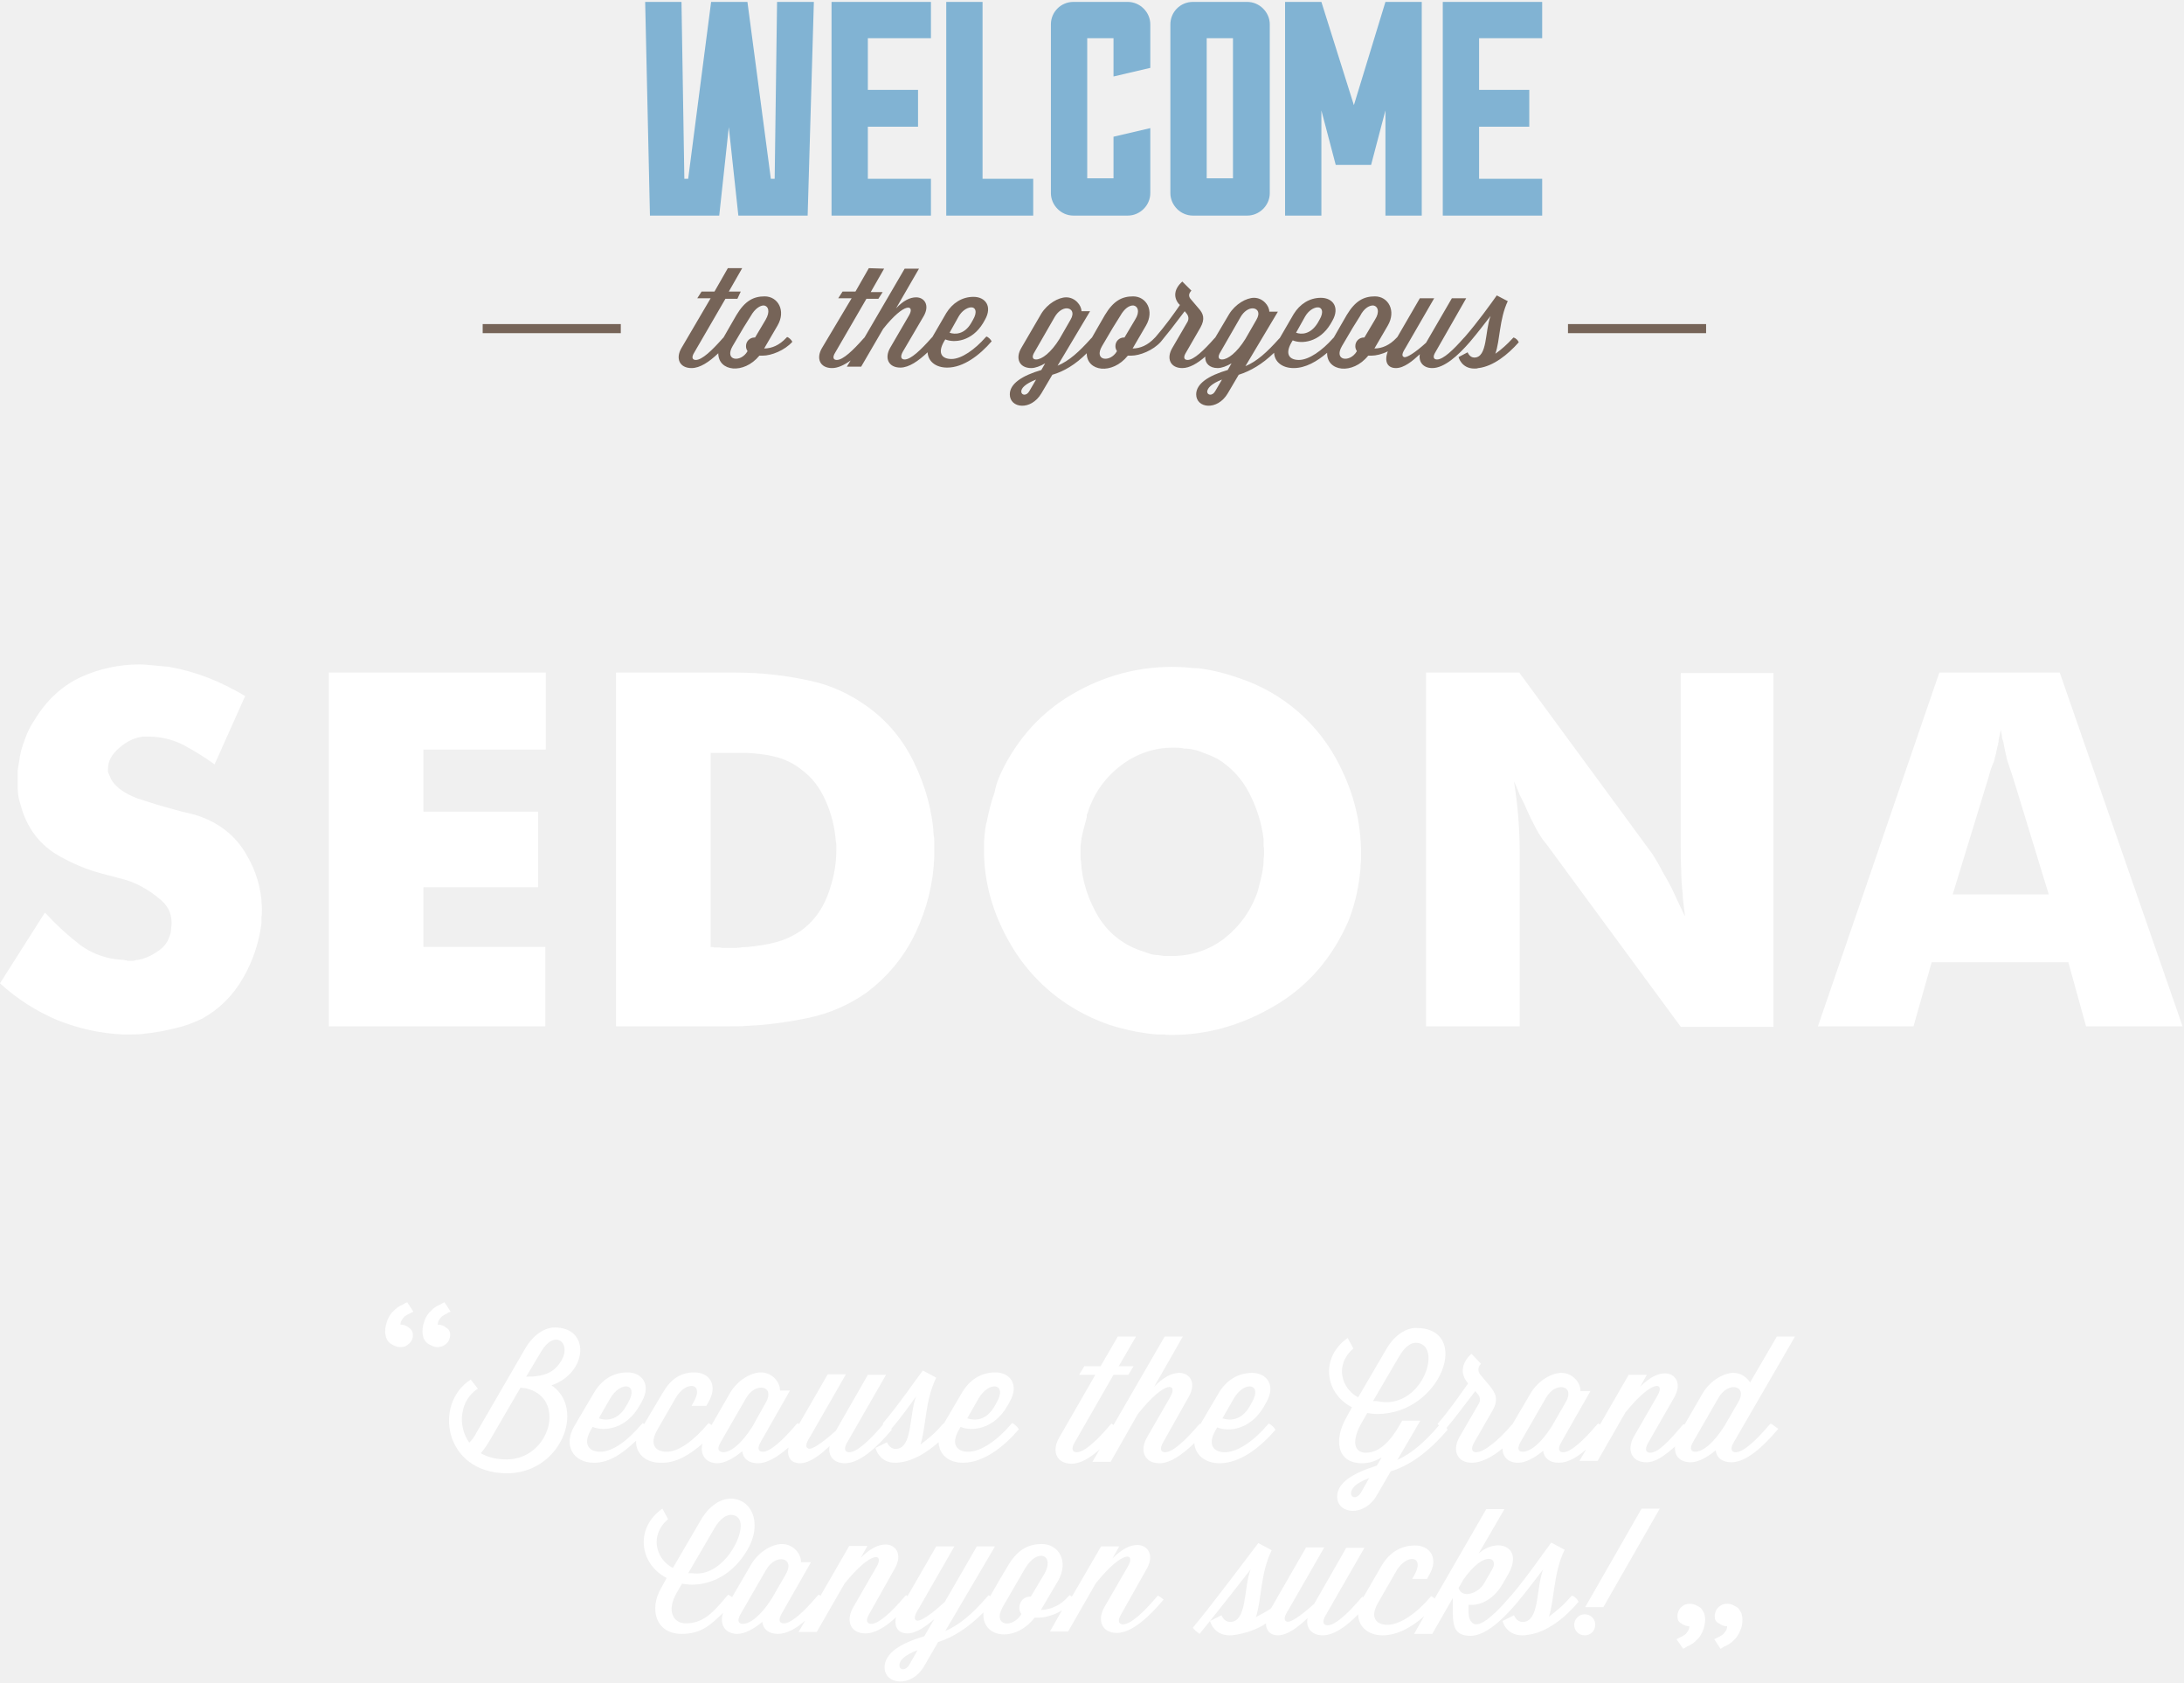
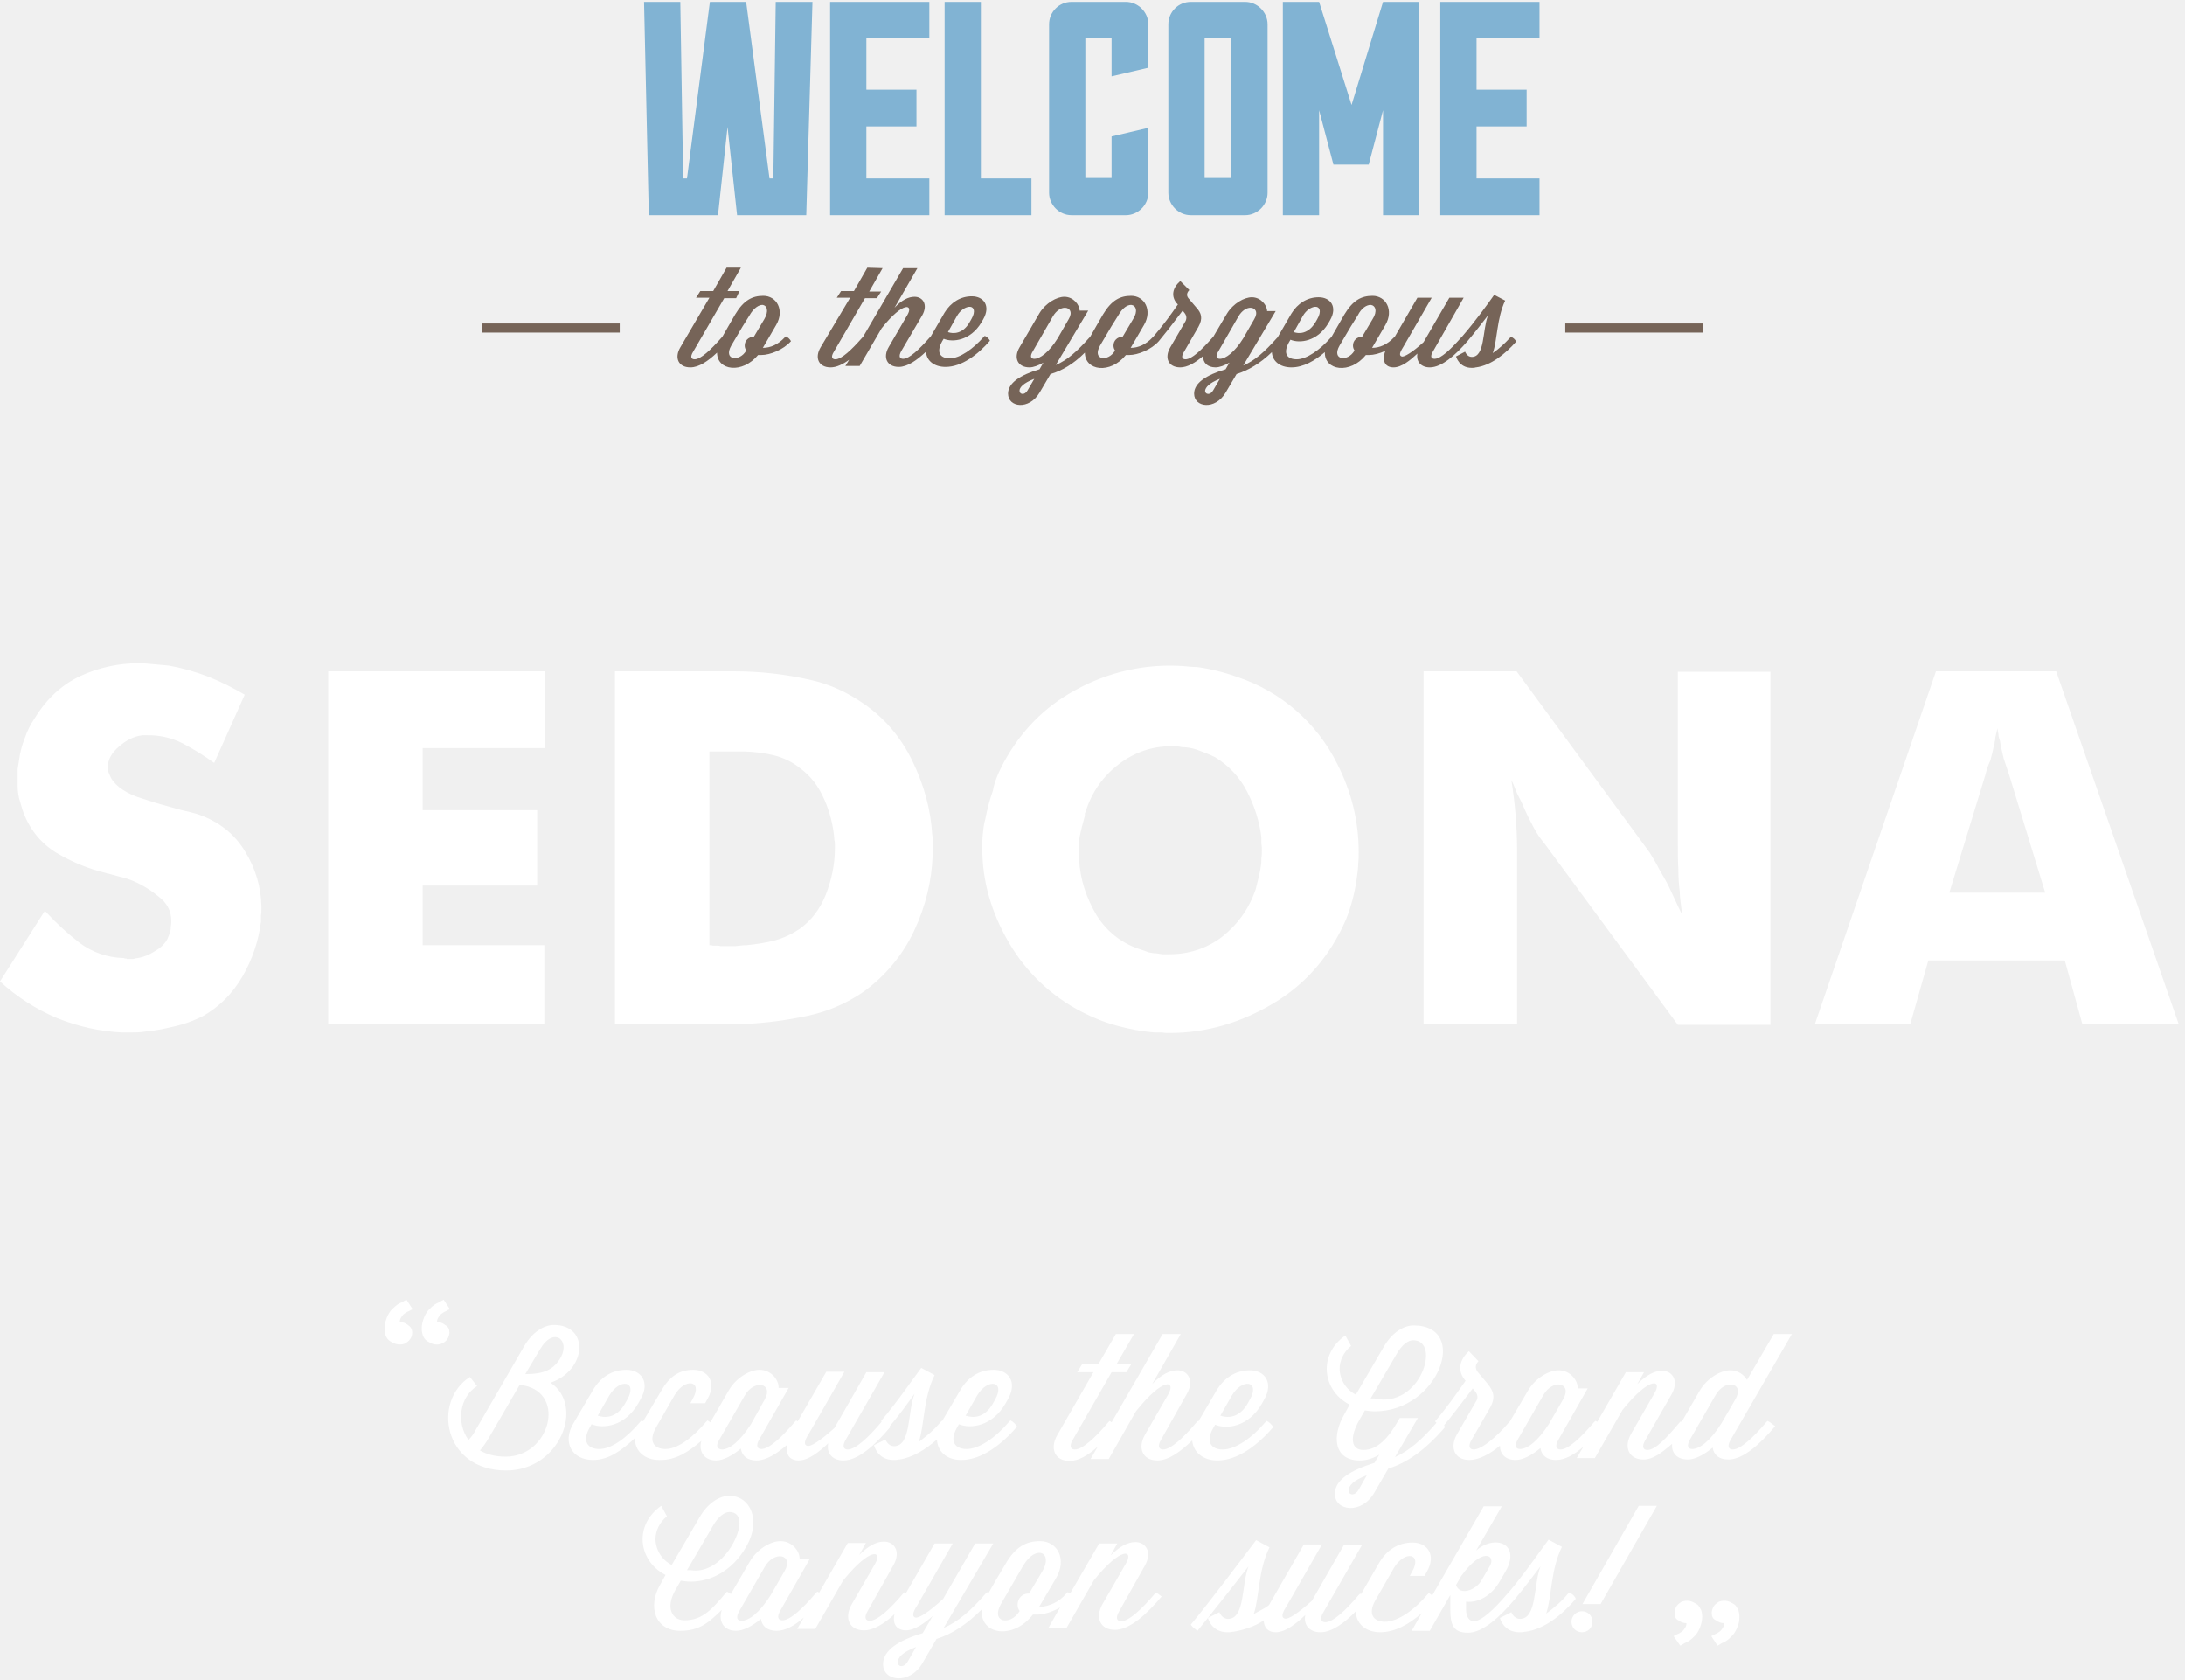
- <svg xmlns="http://www.w3.org/2000/svg" width="457" height="352" fill="none">
+ <svg xmlns="http://www.w3.org/2000/svg" width="458" height="352" fill="none" viewBox="0 0 458 352">
  <path fill="#766458" d="m152.3 56.1-2.8 4.9h-2.7l-.9 1.4h2.8l-6.1 10.4c-1.3 2.2-.4 4.2 2.1 4.2 1.8 0 3.7-1.3 5.6-3.1 0 3.8 5.3 4.5 8.6.5h.7c1.8 0 4.6-1.1 6.2-2.9-.2-.4-.7-.9-1.1-1l-.2.2c-1.4 1.5-3 2.2-4.6 2.2l2.8-4.8c1.8-3.1.1-6.1-2.7-6.1-2.3 0-4.1.9-5.9 3.9l-1.5 2.6-1.2 2.1-.2.2c-2.2 2.5-4.3 4.5-5.6 4.5-.7 0-1-.5-.3-1.6l6.5-11.2h2.5l.7-1.5h-2.5l2.8-4.9h-3Zm7.5 7.8c1 .1 1.4 1.3.4 3l-2.2 3.7h-.1c-1 0-1.8.8-1.8 1.8 0 .4.1.7.3 1v.1c-1.4 2.4-4.9 2-3.1-1.1l2.3-3.9 1.5-2.4c.9-1.6 2-2.2 2.7-2.2Zm22-7.8L179 61h-2.7l-.9 1.4h2.8L172 72.8c-1.3 2.2-.4 4.2 2.1 4.2 1.2 0 2.5-.6 3.9-1.6l-.8 1.3h3l4.6-7.9c4.6-5.8 6.7-5 5.4-2.8l-3.9 6.7c-1.3 2.2-.4 4.2 2.1 4.2 1.8 0 3.8-1.4 5.7-3.2.1 1.9 1.7 3.2 4.1 3.2 3.4 0 6.8-2.6 9.3-5.5-.2-.4-.7-.9-1.1-1l-.2.2c-2.2 2.5-5 4.5-7.1 4.5-1.9 0-3-1.1-1.6-3.6l.3-.5c1.9.8 5.6.4 7.9-3.4l.4-.7c1.6-2.8.1-4.8-2.4-4.8-2.4 0-4.4 1.3-5.7 3.4l-2.9 5-.2.2c-2.2 2.5-4.3 4.5-5.6 4.5-.7 0-1-.5-.4-1.6l4.4-7.5c1.3-2.3.1-3.9-1.6-3.9-1.3 0-2.7.7-4.2 2.3l4.8-8.3h-3l-8.4 14.4-.2.2c-2.2 2.5-4.3 4.5-5.6 4.5-.7 0-1-.5-.3-1.6l6.5-11.2h2.5l.9-1.4h-2.5l2.8-4.9-3.2-.1Zm21.3 8.2c1-.1 1.5.9.5 2.6l-.4.7c-1.4 2.4-3.4 2.4-4.5 2l1.9-3.4c.7-1.2 1.7-1.8 2.5-1.9Zm44.3-5.4c-1.7 1.5-1.9 3.2-.8 4.6l.3.3c-1.3 1.9-3.1 4.4-5.1 6.7l-.2.2c-1.4 1.5-3 2.2-4.6 2.2l2.8-4.8c1.8-3.1.1-6.1-2.7-6.1-2.3 0-4.1.9-5.9 3.9l-1.5 2.6-1.2 2.1-.2.2c-2.5 2.8-4.6 4.7-7 5.7l6.8-11.4h-1.8c0-1.2-1.3-2.9-3.2-2.9-1.6 0-3.9 1.3-5.2 3.4l-4.2 7.2c-1.3 2.2-.4 4.2 2.1 4.2.8 0 1.9-.4 2.9-1l-.8 1.4c-4.1 1.2-6.6 2.9-6.6 5.1 0 2.9 4.4 3.5 6.6-.2l2.3-3.9c2.4-.7 4.8-2.1 7.2-4.5 0 3.8 5.3 4.6 8.6.5h.7c1.8 0 4.6-1.1 6.2-2.9 1.4-1.7 2.6-3.2 5-6.4l.4.5c.4.5.5 1.1.2 1.7l-3.2 5.5c-1.3 2.2-.4 4.2 2.1 4.2 1.5 0 3.2-1 4.8-2.4-.1 1.4.9 2.4 2.6 2.4.8 0 1.9-.4 2.9-1l-.8 1.4c-4.1 1.2-6.6 2.9-6.6 5.1 0 2.9 4.4 3.5 6.6-.2l2.3-3.9c2.5-.8 4.9-2.2 7.4-4.6.1 1.9 1.7 3.2 4.1 3.2 2.5 0 4.9-1.4 7-3.2-.1 3.9 5.3 4.7 8.6.6h.7c.9 0 2.2-.3 3.4-.9-.8 2.1-.1 3.5 1.7 3.5 1.7 0 3.5-1.5 5-2.9-.3 1.6.7 2.9 2.6 2.9 2.5 0 5.4-2.6 7.9-5.5 1.7-2 3.2-4 4.3-5.4-1.2 3.1-.6 8.7-3.4 8.7-1 0-1.4-1.1-1.4-1.1l-1.9 1s.6 2.4 3.3 2.4c.3 0 .6 0 .8-.1h.1c3.1-.4 6.1-2.8 8.4-5.4-.2-.5-.7-.9-1.1-1l-.2.2c-1.1 1.2-2.3 2.3-3.6 3.2 1-2.8.8-7.2 2.6-11l-2.3-1.2c-1.2 1.7-4 5.6-6.7 8.7l-.2.2c-2.2 2.5-4.3 4.5-5.6 4.5-.7 0-1-.5-.3-1.6l6.4-11.2h-3l-5.4 9.3c-2.3 2.1-4.1 3.2-4.6 3-.8-.3 0-1.4.4-2.1l5.9-10.2h-3l-4.7 8.1-.2.2c-1.4 1.5-3 2.2-4.6 2.2l2.8-4.8c1.8-3.1.1-6.1-2.7-6.1-2.3 0-4.1.9-5.9 3.9l-1.5 2.6-1.2 2.1-.2.2c-2.2 2.5-5 4.5-7.1 4.5-1.9 0-3-1.1-1.6-3.6l.3-.5c1.9.8 5.6.4 7.9-3.4l.4-.7c1.6-2.8.1-4.8-2.4-4.8-2.4 0-4.4 1.3-5.7 3.4l-2.9 5-.2.2c-2.5 2.8-4.6 4.7-7 5.7l6.8-11.4h-1.8c0-1.2-1.3-2.9-3.2-2.9-1.6 0-3.9 1.3-5.2 3.4l-2.9 4.9-.2.2c-2.2 2.5-4.3 4.5-5.6 4.5-.7 0-1-.5-.3-1.6l3-5.2c1-1.8.6-2.9-.4-4l-1.7-2c-.4-.5-.4-1.1.2-1.7l-1.9-1.9Zm-10.3 5c1 .1 1.5 1.3.4 3l-2.2 3.7h-.1c-1 0-1.8.8-1.8 1.8 0 .4.1.7.3 1v.1c-1.4 2.4-4.9 2-3.1-1.1l2.3-3.9 1.5-2.4c.9-1.6 1.9-2.2 2.7-2.2Zm50.2 0c1 .1 1.5 1.3.4 3l-2.2 3.7h-.1c-1 0-1.8.8-1.8 1.8 0 .4.1.7.3 1v.1c-1.4 2.4-4.9 2-3.1-1.1l2.3-3.9 1.5-2.4c.8-1.6 1.9-2.2 2.7-2.2Zm-11.7.4c1-.1 1.5.9.5 2.6l-.4.7c-1.5 2.4-3.4 2.4-4.5 2l1.9-3.4c.7-1.2 1.7-1.8 2.5-1.9Zm-52.4.2c1 0 1.7.9.8 2.4l-2.3 4c-1.8 2.9-3.7 4.3-4.9 4.3-.7 0-1-.5-.3-1.6l4.2-7.3c.7-1.2 1.7-1.8 2.5-1.8Zm38.9 0c1 0 1.7.9.8 2.4l-2.3 4c-1.8 2.9-3.7 4.3-4.9 4.3-.7 0-1-.5-.3-1.6l4.2-7.3c.7-1.2 1.7-1.8 2.5-1.8Zm-45.3 14.9-1.4 2.4c-.6 1.1-1.7.9-1.7.1 0-.7.8-1.6 3.1-2.5Zm38.9 0-1.4 2.4c-.6 1.1-1.7.9-1.7.1.1-.7.8-1.6 3.1-2.5ZM101 67.8h28.9v1.9H101v-1.9Zm227.1 0H357v1.9h-28.9v-1.9Z" />
  <path fill="#81B3D3" d="M322.7 37.4v7.7h-20.8V.4h20.8V8h-13.2v10.8H320v7.7h-10.5v10.9h13.2ZM289.9.4h7.6v44.7h-7.6v-22l-3 11.4h-7.4l-3-11.4v22h-7.6V.4h7.6l6.8 21.6L289.9.4ZM258 8h-5.5v29.3h5.5V8Zm3-7.6c2.5 0 4.7 2.1 4.7 4.7v35.3c0 2.6-2.2 4.7-4.7 4.7h-11.4c-2.6 0-4.7-2.2-4.7-4.7V5.1c0-2.6 2.1-4.7 4.7-4.7H261Zm-28 28.2 7.7-1.8v13.6c0 2.6-2.2 4.7-4.7 4.7h-11.4c-2.6 0-4.7-2.2-4.7-4.7V5.1c0-2.6 2.1-4.7 4.7-4.7H236c2.5 0 4.7 2.1 4.7 4.7v9.1L233 16V8h-5.5v29.3h5.5v-8.7Zm-16.8 8.8v7.7H198V.4h7.6v37h10.6Zm-21.4 0v7.7H174V.4h20.8V8h-13.2v10.8h10.5v7.7h-10.5v10.9h13.2ZM162.6.4h7.7L169 45.1h-14.5l-2-18.5-2 18.5H136L135 .4h7.6l.6 37h.8l4.8-37h7.6l4.9 37h.8l.5-37Z" />
  <path fill="#fff" d="m380.4 214.7 25.4-74H431l25.7 74h-20.2l-3.7-13.4h-28.6l-3.8 13.4h-20Zm35.7-52.1-7.5 24.5h20.1l-7.5-24.5-1.2-3.6c-.3-1.3-.6-2.5-.8-3.8-.2-.5-.3-.9-.3-1.3-.1-.5-.2-.9-.2-1.3-.1.4-.2.8-.3 1.3-.1.4-.2.8-.2 1.3-.1.2-.1.3-.1.5 0 .1 0 .2-.1.3-.2 1.1-.5 2.3-.8 3.4-.5 1-.8 2.1-1.1 3.2Zm-117.7 52.1v-74h19.5l27.9 38c.7 1.1 1.4 2.3 2 3.5.7 1.2 1.4 2.4 2 3.6l1.4 3c.5 1 .9 2 1.4 2.9l-.3-2.4c-.1-.8-.2-1.6-.2-2.4-.2-1.6-.3-3.2-.3-4.8-.1-1.7-.1-3.3-.1-5v-36.3h19.4v74h-19.4l-28.1-38.2c-.8-.9-1.5-2-2.2-3.3-.7-1.3-1.4-2.7-2-4.1-.4-1-.9-1.9-1.4-2.9-.4-.9-.7-1.9-1.2-2.8a93.41 93.41 0 0 1 1.2 14.7v36.5h-19.6Zm-88-54.9c3.6-6.6 8.5-11.6 14.9-15.1a40.8 40.8 0 0 1 22.7-5.1c1 .1 2 .2 2.9.2 2.9.4 5.7 1.1 8.5 2.1a36.1 36.1 0 0 1 20.9 18.2c3 5.9 4.5 12 4.5 18.5 0 .8 0 1.6-.1 2.4 0 .8-.1 1.5-.2 2.3-.2 1.7-.5 3.3-.9 4.9-.4 1.6-.9 3.1-1.5 4.6-3.3 7.5-8.3 13.4-15.2 17.5-6.9 4.1-14.1 6.2-21.7 6.2-.5 0-1.1 0-1.6-.1h-1.5c-2.7-.2-5.3-.7-7.9-1.4-2.6-.7-5.1-1.7-7.4-2.9a37.5 37.5 0 0 1-15.3-14.5c-3.7-6.3-5.6-12.9-5.6-19.7 0-1 0-2 .1-3s.2-2.1.5-3.1c.4-2 .9-4.1 1.6-6 .4-2.2 1.3-4.1 2.3-6Zm52.8 26.6.6-2.4c.2-.9.4-1.7.5-2.6.1-.5.1-1.1.1-1.6.1-.5.1-1 .1-1.5s0-.9-.1-1.4v-1.4c-.4-3.3-1.4-6.5-3-9.6-1.6-3.1-3.9-5.5-6.7-7.2-.8-.4-1.5-.7-2.3-1-.8-.3-1.5-.6-2.3-.8-.8-.2-1.5-.3-2.3-.3-.8-.2-1.5-.2-2.3-.2-3.9 0-7.6 1.2-10.9 3.7-3.3 2.5-5.7 5.8-7 9.9l-.2.5v.5l-.6 2.2c-.2.7-.3 1.4-.5 2.2l-.2 1.6v2.4c0 .2 0 .5.1.8.2 4.1 1.5 8 3.7 11.7 2.3 3.6 5.5 6 9.5 7.2l1.4.5c.5.1 1 .2 1.5.2l1.4.2h1.4c4.1 0 7.8-1.2 11-3.6 3.3-2.6 5.7-5.9 7.1-10Zm-82.1 21.4a32.6 32.6 0 0 1-11.8 5.1c-4.2.9-8.6 1.5-12.9 1.7-1.2.1-2.5.1-3.7.1h-23.8v-74H154a71.43 71.43 0 0 1 15.9 1.8c4.1.9 7.9 2.7 11.3 5.1 4.3 3 7.7 7 10.1 12 2.4 5 3.8 10.1 4.1 15.3.1.5.1.9.1 1.4v2.9c-.2 5.5-1.5 10.8-3.9 15.9s-6 9.4-10.5 12.7Zm-32.4-9.7c.2 0 .5 0 .7.1h.8c.3 0 .6 0 .8.1h3.1c.9-.1 1.7-.2 2.4-.2 2-.2 4-.5 5.9-1 1.9-.5 3.7-1.4 5.2-2.4 2.5-1.8 4.3-4.2 5.5-7.2 1.2-3.1 1.9-6.3 1.9-9.6v-.9c0-.3 0-.6-.1-.9-.2-2.9-.9-5.8-2.1-8.5-1.2-2.8-2.9-5-5.1-6.6-1.6-1.3-3.5-2.2-5.5-2.7s-4-.7-6-.8h-7.5v40.6Zm-79.9 16.6v-74h45.4v16.1H88.6v13h24v15.8h-24v12.5h25.5v16.6H68.8ZM9.4 190.9c.1.1.1.2.1.2.1 0 .2 0 .2.1 2.1 2.3 4.5 4.5 7.1 6.5 2.6 1.9 5.7 3 9.1 3.1.1 0 .2 0 .2.1h.3c.1 0 .2 0 .2.1h1.3c.4-.1.7-.2 1-.2 1.2-.2 2.4-.7 3.5-1.4 1.2-.7 2.1-1.5 2.7-2.6l.2-.5.2-.5c.2-.5.3-1 .3-1.5.1-.5.1-.9.1-1.3 0-2.1-.9-3.8-2.8-5.2-1.7-1.4-3.7-2.6-5.8-3.4-.8-.3-1.6-.5-2.4-.7l-2.2-.6h-.2c-.1-.1-.2-.1-.2-.1-3.8-.9-7.4-2.4-10.7-4.4-3.3-2.1-5.6-5.1-6.9-8.9-.2-.8-.5-1.6-.7-2.4-.2-.9-.3-1.8-.3-2.7v-3.4c.1-.6.2-1.2.3-1.9.2-1.6.6-3.1 1.2-4.6.5-1.5 1.2-2.9 2.1-4.2 2.5-4.1 5.7-7 9.5-8.8 3.9-1.8 8.1-2.7 12.3-2.7 1 0 2 .1 3 .2l3.3.3c2.8.5 5.6 1.3 8.2 2.3 2.8 1.1 5.3 2.4 7.7 3.8l-6.4 14.3a55.9 55.9 0 0 0-6.6-4.1 15.9 15.9 0 0 0-7.5-1.7h-.9c-1.8.2-3.4 1-5 2.4-1.5 1.3-2.3 2.7-2.3 4.3v.7c.1.2.2.5.3.7.2.5.4 1 .8 1.5s.8.9 1.3 1.3c.9.7 2.1 1.4 3.7 2 1.6.5 3.3 1.1 5.1 1.6 1.5.4 2.9.8 4.3 1.2 1.4.3 2.6.6 3.5.9 4.3 1.5 7.6 4.1 9.8 7.8 2.2 3.6 3.3 7.4 3.4 11.4v.6c0 .5 0 .9-.1 1.4v1.3c-.5 4-1.8 7.9-3.9 11.5-2.1 3.6-4.9 6.4-8.5 8.4-1.3.6-2.7 1.2-4.1 1.6-1.4.4-2.8.7-4.2 1-1.1.2-2.3.4-3.5.5-1.1.2-2.2.2-3.4.2h-1.4c-4.6-.2-9.2-1.2-13.7-3-4.5-1.9-8.5-4.5-12-7.7l9.4-14.8ZM351 338c0-.3.1-.6.2-.9.1-.3.3-.6.5-.8.2-.2.5-.4.8-.6.3-.1.7-.2 1.1-.2.5 0 .9.1 1.3.3.4.2.8.4 1.1.7.2.3.4.6.6 1 .1.4.2.8.2 1.3 0 .9-.2 1.6-.5 2.4-.3.7-.7 1.4-1.3 1.9-.3.3-.5.5-.8.7-.3.2-.6.4-.9.5-.3.1-.5.3-.7.4-.1.1-.2.1-.4.2l-1.4-2c.2-.1.5-.2.8-.4.3-.1.6-.3.9-.5.3-.2.5-.5.7-.8.2-.3.3-.6.3-1-.6 0-1.2-.2-1.7-.6-.6-.3-.8-.8-.8-1.6Zm7.8 0c0-.3.1-.6.2-.9.1-.3.3-.6.5-.8.2-.2.5-.4.8-.6.3-.1.7-.2 1.1-.2.5 0 .9.1 1.3.3.4.2.8.4 1.1.7.2.3.4.6.6 1 .1.4.2.8.2 1.3 0 .8-.1 1.6-.5 2.4-.3.7-.7 1.4-1.3 1.9-.3.3-.5.5-.8.7-.3.2-.6.4-.9.5-.3.1-.5.3-.7.4-.1.1-.2.1-.4.2l-1.3-2c.2-.1.5-.2.8-.4.3-.1.6-.3.9-.5.3-.2.5-.5.7-.8.2-.3.3-.6.3-1-.6 0-1.2-.2-1.7-.6-.7-.3-.9-.8-.9-1.6ZM94.2 279.3c0 .3-.1.6-.2.9-.1.3-.3.6-.5.8a2.73 2.73 0 0 1-3.2.5c-.4-.2-.8-.4-1.1-.7-.3-.3-.5-.7-.6-1-.1-.4-.2-.8-.2-1.3 0-.9.2-1.6.5-2.4.3-.7.7-1.4 1.3-1.9a5 5 0 0 1 1.7-1.2c.3-.1.5-.3.7-.4.2-.1.3-.1.4-.2l1.3 2c-.3.1-.6.2-.8.4-.3.1-.6.3-.9.5-.3.2-.5.5-.7.8-.2.3-.3.6-.3 1 .7 0 1.2.2 1.7.6.7.4.9.9.9 1.6Zm-7.8 0c0 .6-.2 1.2-.7 1.7-.2.2-.5.4-.8.6a3.08 3.08 0 0 1-2.4-.1c-.4-.2-.8-.4-1.1-.7-.3-.3-.5-.7-.6-1-.1-.4-.2-.8-.2-1.3 0-.9.2-1.6.5-2.4.3-.7.7-1.4 1.3-1.9.2-.2.5-.5.8-.7.3-.2.6-.4.9-.5.3-.1.5-.3.7-.4.2-.1.3-.1.4-.2l1.3 2c-.2.1-.5.2-.8.4-.3.1-.6.3-.9.5-.3.2-.5.5-.7.8-.2.3-.3.6-.3 1 .7 0 1.2.2 1.7.6.6.4.9.9.9 1.6Zm245.3 56.9h3.8l11.8-20.6h-3.8l-11.8 20.6Zm-.1 1.5c-1.2 0-2.2 1-2.2 2.2 0 1.2.9 2.2 2.2 2.2 1.2 0 2.2-.9 2.2-2.2 0-1.3-1-2.2-2.2-2.2Zm-26.4-5.5 1.1-1.9c4.4-6.1 7.3-4.4 6-2.1l-1.8 3.1c-1.1 1.9-4.5 3.3-5.3.9Zm25.1 2.9c-.2-.6-.9-1.2-1.4-1.3l-.3.3c-1.3 1.6-2.9 2.9-4.5 4.1 1.2-3.6.9-9.1 3.3-14l-2.8-1.5c-1.6 2.1-5 7.1-8.4 11.1l-.3.3c-2.7 3.2-5.4 5.7-7 5.7-.8 0-1.6-.8-1.6-2.5v-1.6c2.7.3 5.5-1.4 7.2-4.5l1-1.7c3.5-6-2.2-8-6.1-4.5l5.4-9.3H311l-10.8 18.7c-.2-.2-.4-.3-.7-.5l-.3.3c-2.7 3.2-6.2 5.7-8.9 5.7-2.3 0-3.7-1.5-2-4.5l3.9-6.8c2.2-3.7 6-3.1 3.8.8l-.5.9h3.1l.5-.9c2-3.5.1-6.1-3-6.1s-5.5 1.6-7.1 4.4l-3.7 6.4c-.1 0-.2-.1-.2-.1l-.3.3c-2.7 3.2-5.4 5.7-7 5.7-.8 0-1.3-.6-.4-2.1l8.1-14.1h-3.8l-6.7 11.7c-2.9 2.6-5.1 4.1-5.8 3.7-.9-.4 0-1.8.5-2.6l7.4-12.9h-3.8l-7.3 12.7c-.8.7-2.4 1.4-3.2 1.9 1.2-3.6.9-9.1 3.3-14l-2.8-1.5c-1.6 2.1-10.3 13.7-13.7 17.7.3.5.9.9 1.4 1.3 2.1-2.5 9.3-11.7 10.7-13.5-1.5 3.9-.7 11-4.3 11-1.3 0-1.8-1.4-1.8-1.4l-2.4 1.2s.7 3 4.1 3c.4 0 .7 0 1.1-.1h.1c1.9-.3 4.6-1.1 6.4-2.4 0 1.5.9 2.5 2.5 2.5 2.1 0 4.4-1.9 6.2-3.6-.4 2 .8 3.6 3.2 3.6 2.3 0 5-1.9 7.4-4.4 0 2.5 2 4.4 5.1 4.4 3.1 0 6.1-1.7 8.7-4l-2.1 3.7h3.8l4.3-7.5v3c0 3.2.6 4.9 3.7 4.9s6.7-3.3 9.8-7c2.1-2.5 4-5.1 5.4-6.9-1.5 3.9-.7 11-4.3 11-1.3 0-1.8-1.4-1.8-1.4l-2.4 1.2s.7 3 4.1 3c.4 0 .7 0 1.1-.1h.1c4-.5 7.8-3.6 10.6-6.9ZM215.7 334h-.2c-1.2 0-2.2 1-2.2 2.3 0 .5.1.9.4 1.3v.1c-1.8 3-6.1 2.5-3.9-1.5l2.9-5 1.8-3.1c2.7-4.5 6.3-2.7 4 1.2l-2.8 4.7Zm-25.4 14.2c-.8 1.4-2.1 1.2-2.1.2s.9-2.1 3.8-3.2l-1.7 3Zm-28.8-13.8c-2.3 3.6-4.5 5.3-6.1 5.3-.8 0-1.3-.6-.4-2.1l5.3-9.2c2-3.5 6.1-2.6 4.2.8l-3 5.2Zm-12-14.7c1.1-1.9 2.4-2.8 3.4-2.8 1.4 0 2.1.9 2.1 2.3 0 3.5-4.4 10.8-10.2 9.9h-.8l5.5-9.4Zm92.8 14.1-.3.3c-2.7 3.2-5.4 5.7-7 5.7-.8 0-1.3-.6-.4-2.1l5.4-9.6c1.6-2.9.1-4.9-2-4.9-1.6 0-3.3.9-5.2 2.8l1.4-2.5h-3.8l-6.1 10.5c-.2-.1-.3-.2-.5-.3l-.3.3a7.79 7.79 0 0 1-5.7 2.8l3.6-6.1c2.3-4 .2-7.7-3.4-7.7-2.9 0-5.2 1.2-7.3 4.9l-1.9 3.2-1.6 2.8c-.1-.1-.2-.1-.3-.2l-.3.3c-3.1 3.6-5.8 5.9-8.8 7.2l10.4-17.7h-3.8l-6.7 11.6c-2.9 2.7-5.2 4.2-5.9 3.9-.9-.4 0-1.8.5-2.6l7.4-12.9h-3.8l-6 10.4c-.1-.1-.2-.1-.3-.2l-.3.3c-2.7 3.2-5.4 5.7-7 5.7-.8 0-1.3-.6-.4-2.1l5.4-9.6c1.6-2.9.1-4.9-2-4.9-1.6 0-3.3.9-5.2 2.8l1.4-2.5h-3.8l-6 10.4c-.1-.1-.2-.1-.4-.2l-.3.3c-2.7 3.2-5.4 5.7-7 5.7-.8 0-1.3-.6-.4-2.1l6.1-10.7h-2.1c.1-1.6-1.5-3.8-4-3.8-2 0-4.9 1.6-6.5 4.4l-3.9 6.7c-.3-.2-.6-.4-.8-.5l-.3.3c-2.7 3.2-4.8 5.7-8.6 5.7-2.6 0-4.1-2.6-1.9-6.4l1.1-1.9c.7.1 1.4.2 2.1.2 4 0 8.6-2.1 11.6-7.3 1.1-1.9 1.5-3.6 1.5-5.1 0-3.4-2.2-5.6-5-5.6-2.1 0-4.5 1.5-6.2 4.4l-5.9 10.1a6.22 6.22 0 0 1-3.4-5.4c0-1.7.8-3.5 2.4-4.8l-1.2-2.2c-2.7 1.9-3.9 4.5-3.9 7 0 3 1.7 5.9 4.8 7.5l-1.1 2c-2.7 4.6-1.1 9.7 4.2 9.7 4.2 0 6.1-1.9 8.7-4.4-.8 2.4.4 4.4 3 4.4 1.5 0 3.4-1 5.2-2.5.2 1.5 1.3 2.5 3.3 2.5 1.8 0 3.8-1.1 5.7-2.8l-1.4 2.4h3.8l5.8-10.1c5.8-7.2 8.4-6.3 6.7-3.5l-4.9 8.5c-1.6 2.8-.5 5.4 2.6 5.4 2 0 4.3-1.4 6.4-3.4-.5 2.1.5 3.4 2.4 3.4 1.8 0 3.9-1.5 5.6-3l-2.1 3.6c-5.1 1.5-8.3 3.6-8.3 6.5 0 3.6 5.6 4.4 8.3-.3l2.9-5c3.2-1 6.3-3 9.5-6.2-.5 5.3 6.5 6.5 10.7 1.1h.8c1.4 0 3.2-.5 4.9-1.5l-2.5 4.4h3.8l5.8-10.1c5.8-7.2 8.4-6.3 6.7-3.5l-4.9 8.5c-1.6 2.8-.5 5.4 2.6 5.4s6.7-3.3 9.8-7c-.1 0-.7-.6-1.2-.8Zm118.6-35.6c-2.3 3.7-4.6 5.5-6.2 5.5-.8 0-1.3-.6-.4-2.1l5.3-9.2c2-3.5 6.1-2.6 4.2.8l-2.9 5Zm-36.2.2c-2.3 3.6-4.5 5.3-6.1 5.3-.8 0-1.3-.6-.4-2.1l5.3-9.2c2-3.5 6.1-2.6 4.2.8l-3 5.2Zm-39.9 13.8c-.8 1.4-2.1 1.2-2.1.2s.9-2.1 3.8-3.2l-1.7 3Zm8-28.5c1.1-1.9 2.4-2.8 3.4-2.8 6 0 1.5 14.4-8.1 12.2h-.8l5.5-9.4Zm77.7 14.1-.3.3c-2.7 3.2-5.4 5.7-7 5.7-.8 0-1.3-.6-.4-2.1l12.8-22.1h-3.8l-5.6 9.6c-.7-1.1-1.9-2-3.5-2-2 0-4.9 1.6-6.5 4.4l-3.7 6.4c-.1 0-.2-.1-.2-.1l-.3.3c-2.7 3.2-5 5.7-6.7 5.7-.8 0-1.3-.6-.4-2.1l5.5-9.6c1.6-2.9.1-4.9-2-4.9-1.6 0-3.3.9-5.2 2.8l1.4-2.5h-3.8l-6 10.4c-.1-.1-.2-.1-.4-.2l-.3.3c-2.7 3.2-5.4 5.7-7 5.7-.8 0-1.3-.6-.4-2.1l6.1-10.7h-2.1c.1-1.6-1.5-3.8-4-3.8-2 0-4.9 1.6-6.5 4.4l-3.7 6.3-.2.2c-2.7 3.2-5.8 5.7-7.4 5.7-.8 0-1.3-.6-.4-2.1l3.8-6.6c1.3-2.3.7-3.6-.5-5.1l-2.1-2.5c-.5-.7-.5-1.5.2-2.2l-2-2.1c-2.1 1.9-2.3 4.1-1 5.8l.3.4c-1.7 2.4-3.9 5.6-6.4 8.5l.3.3c-3.1 3.6-5.8 5.9-8.7 7.2l4.8-8.2h-3.8l-.4.7c-2 3.5-4.3 6-7.2 6-2.6 0-3-2.6-.8-6.4l1.1-1.9c.7.1 1.4.2 2.1.2 13.4 0 19.9-18 8.1-18-2.1 0-4.5 1.5-6.2 4.4l-5.9 10.1a6.22 6.22 0 0 1-3.4-5.4c0-1.7.8-3.5 2.4-4.8l-1.2-2.2c-2.7 1.9-3.9 4.5-3.9 7 0 3 1.7 5.9 4.8 7.5l-1.1 2c-2.7 4.6-2.2 9.7 3.2 9.7 1.6 0 2.9-.5 4.1-1.2l-1 1.7c-5.1 1.6-8.3 3.6-8.3 6.5 0 3.6 5.6 4.4 8.3-.3l2.9-5c3.9-1.2 7.8-3.9 11.9-8.7-.1-.1-.1-.2-.2-.4 1.7-2 3.1-3.9 6-7.7l.5.6c.5.6.7 1.4.2 2.1l-4 6.9c-1.6 2.8-.5 5.4 2.6 5.4 1.9 0 4.3-1.2 6.4-3 0 1.7 1.1 3 3.3 3 1.5 0 3.4-1 5.2-2.5.2 1.5 1.3 2.5 3.3 2.5 1.8 0 3.8-1.1 5.7-2.8l-1.4 2.4h3.8l5.8-10.1c5.8-7.2 8.4-6.3 6.7-3.5l-4.9 8.5c-1.6 2.8-.5 5.4 2.6 5.4 2 0 3.8-1.4 6-3.3-.2 1.9 1 3.3 3.3 3.3 1.5 0 3.4-1 5.2-2.5.2 1.5 1.3 2.5 3.3 2.5 3.1 0 6.7-3.3 9.8-7-.5-.3-1.1-.9-1.6-1.1Zm-112.3-5.3c2.2-3.7 6-3.1 3.8.8l-.5.9c-1.8 3.1-4.3 3-5.7 2.5l2.4-4.2Zm-3 13.6c4.3 0 8.5-3.3 11.7-7-.3-.5-.9-1.1-1.4-1.3l-.3.3c-2.7 3.2-6.2 5.7-8.9 5.7-2.3 0-3.7-1.5-2-4.5l.4-.7c2.4 1 7 .5 9.8-4.4l.5-.9c2-3.5.1-6.1-3-6.1-3 0-5.5 1.6-7.1 4.4l-3.7 6.3s-.1 0-.1-.1l-.3.3c-2.7 3.2-5.4 5.7-7 5.7-.8 0-1.3-.6-.4-2.1l5.4-9.6c1.6-2.9.1-4.9-2-4.9-1.6 0-3.4.9-5.3 2.9l6-10.5h-3.8L233 298.1c-.1-.1-.3-.2-.4-.3l-.3.3c-2.7 3.2-5.4 5.7-7 5.7-.8 0-1.3-.6-.4-2.1l8.1-14.1h3.1l1.1-1.8h-3.1l3.6-6.2h-3.8l-3.6 6.2h-3.4l-1.1 1.8h3.4l-7.6 13.2c-1.6 2.8-.5 5.4 2.6 5.4 1.9 0 3.9-1.2 5.9-3l-1.5 2.6h3.8l5.7-10c5.8-7.3 8.4-6.4 6.8-3.6l-4.9 8.5c-1.6 2.8-.5 5.4 2.6 5.4 2.3 0 4.8-1.8 7.3-4.2.2 2.4 2.2 4.2 5.3 4.2Zm-127.5-13.6c2.2-3.7 6-3.1 3.8.8l-.5.9c-1.8 3.1-4.3 3-5.7 2.5l2.4-4.2Zm23.1 9.2 5.3-9.2c2-3.5 6.1-2.6 4.2.8l-2.9 5.2c-2.3 3.6-4.5 5.3-6.1 5.3-.9-.1-1.4-.6-.5-2.1Zm54-9.2c2.2-3.7 6-3.1 3.8.8l-.5.9c-1.8 3.1-4.2 3-5.7 2.5l2.4-4.2ZM147 302c-.6 2.2.6 4.1 3.1 4.1 1.5 0 3.4-1 5.2-2.5.2 1.5 1.3 2.5 3.3 2.5 2 0 4.2-1.4 6.4-3.3-.4 2 .5 3.3 2.4 3.3 2.1 0 4.4-1.9 6.2-3.6-.4 2 .8 3.6 3.2 3.6 3.1 0 6.7-3.3 9.8-7 0 0-.1-.1-.1-.2 2.1-2.4 3.9-5 5.2-6.8-1.5 3.9-.7 11-4.3 11-1.3 0-1.8-1.4-1.8-1.4l-2.4 1.2s.7 3.1 4.1 3.1c.4 0 .7 0 1.1-.1h.1c2.8-.4 5.5-2.1 7.9-4.2.1 2.5 2 4.3 5.1 4.3 4.3 0 8.5-3.3 11.7-7-.3-.5-.9-1.1-1.4-1.3l-.3.3c-2.7 3.2-6.2 5.7-8.9 5.7-2.3 0-3.7-1.5-2-4.5l.4-.7c2.4 1 7 .5 9.8-4.4l.5-.9c2-3.5.1-6.1-3-6.1s-5.5 1.6-7.1 4.4l-3.7 6.3h-.1l-.3.3c-1.3 1.6-2.9 2.9-4.5 4.1 1.2-3.6.9-9.1 3.3-14l-2.8-1.5c-1.6 2.1-5 7.1-8.4 11.1l.1.1-.1.2c-2.7 3.2-5.4 5.7-7 5.7-.8 0-1.3-.6-.4-2.1l8.1-14.1h-3.8l-6.7 11.7c-2.9 2.6-5.1 4.1-5.8 3.7-.9-.4 0-1.8.5-2.6l7.4-12.9h-3.8l-6 10.4c-.1-.1-.2-.1-.3-.2l-.3.3c-2.7 3.2-5.4 5.7-7 5.7-.8 0-1.3-.6-.4-2.1l6.1-10.7h-2.1c.1-1.6-1.5-3.8-4-3.8-2 0-4.9 1.6-6.5 4.4l-3.8 6.6c-.2-.1-.4-.3-.6-.4l-.3.3c-2.7 3.2-5.9 5.7-8.5 5.7-2.3 0-3.7-1.5-2-4.5l3.9-6.8c2.2-3.7 6-3.1 3.8.8l-.5.9h3.1l.5-.9c2-3.5.1-6.1-3-6.1s-5.1 1.6-6.7 4.4l-3.8 6.4c-.1-.1-.2-.1-.3-.2l-.3.3c-2.7 3.2-5.9 5.7-8.6 5.7-2.3 0-3.7-1.5-2-4.5l.4-.7c2.4 1 7 .5 9.8-4.4l.5-.9c2-3.5.1-6.1-3-6.1s-5.5 1.6-7.1 4.4l-4 6.8c-2.4 4-.3 7.7 4.1 7.7 3.3 0 6-2 8.8-4.6-.1 2.6 1.9 4.6 5.1 4.6 3.4.1 6.1-1.7 8.8-4Zm-36.9-14 3.1-5.2c2.8-4.8 6.3-2 4.4 1.6-1.5 2.7-3.6 3.6-7.5 3.6Zm-4.1 17.3c-2.3 0-4-.5-5.4-1.3.7-.8 1.3-1.7 1.9-2.7l6.4-11 1 .1c8.8 1.8 5.3 14.9-3.9 14.9Zm9.4-15.5c7.6-2.6 8.2-12.1.7-12.1-2.1 0-4.5 1.5-6.2 4.4l-10.2 17.6a8 8 0 0 1-1.5 2.1c-2.6-3.6-1.9-9 1.8-11.3l-1.5-1.9c-7.9 5-5.6 19.6 7.6 19.6 11.3 0 16.5-13.6 9.3-18.4Z" />
</svg>
